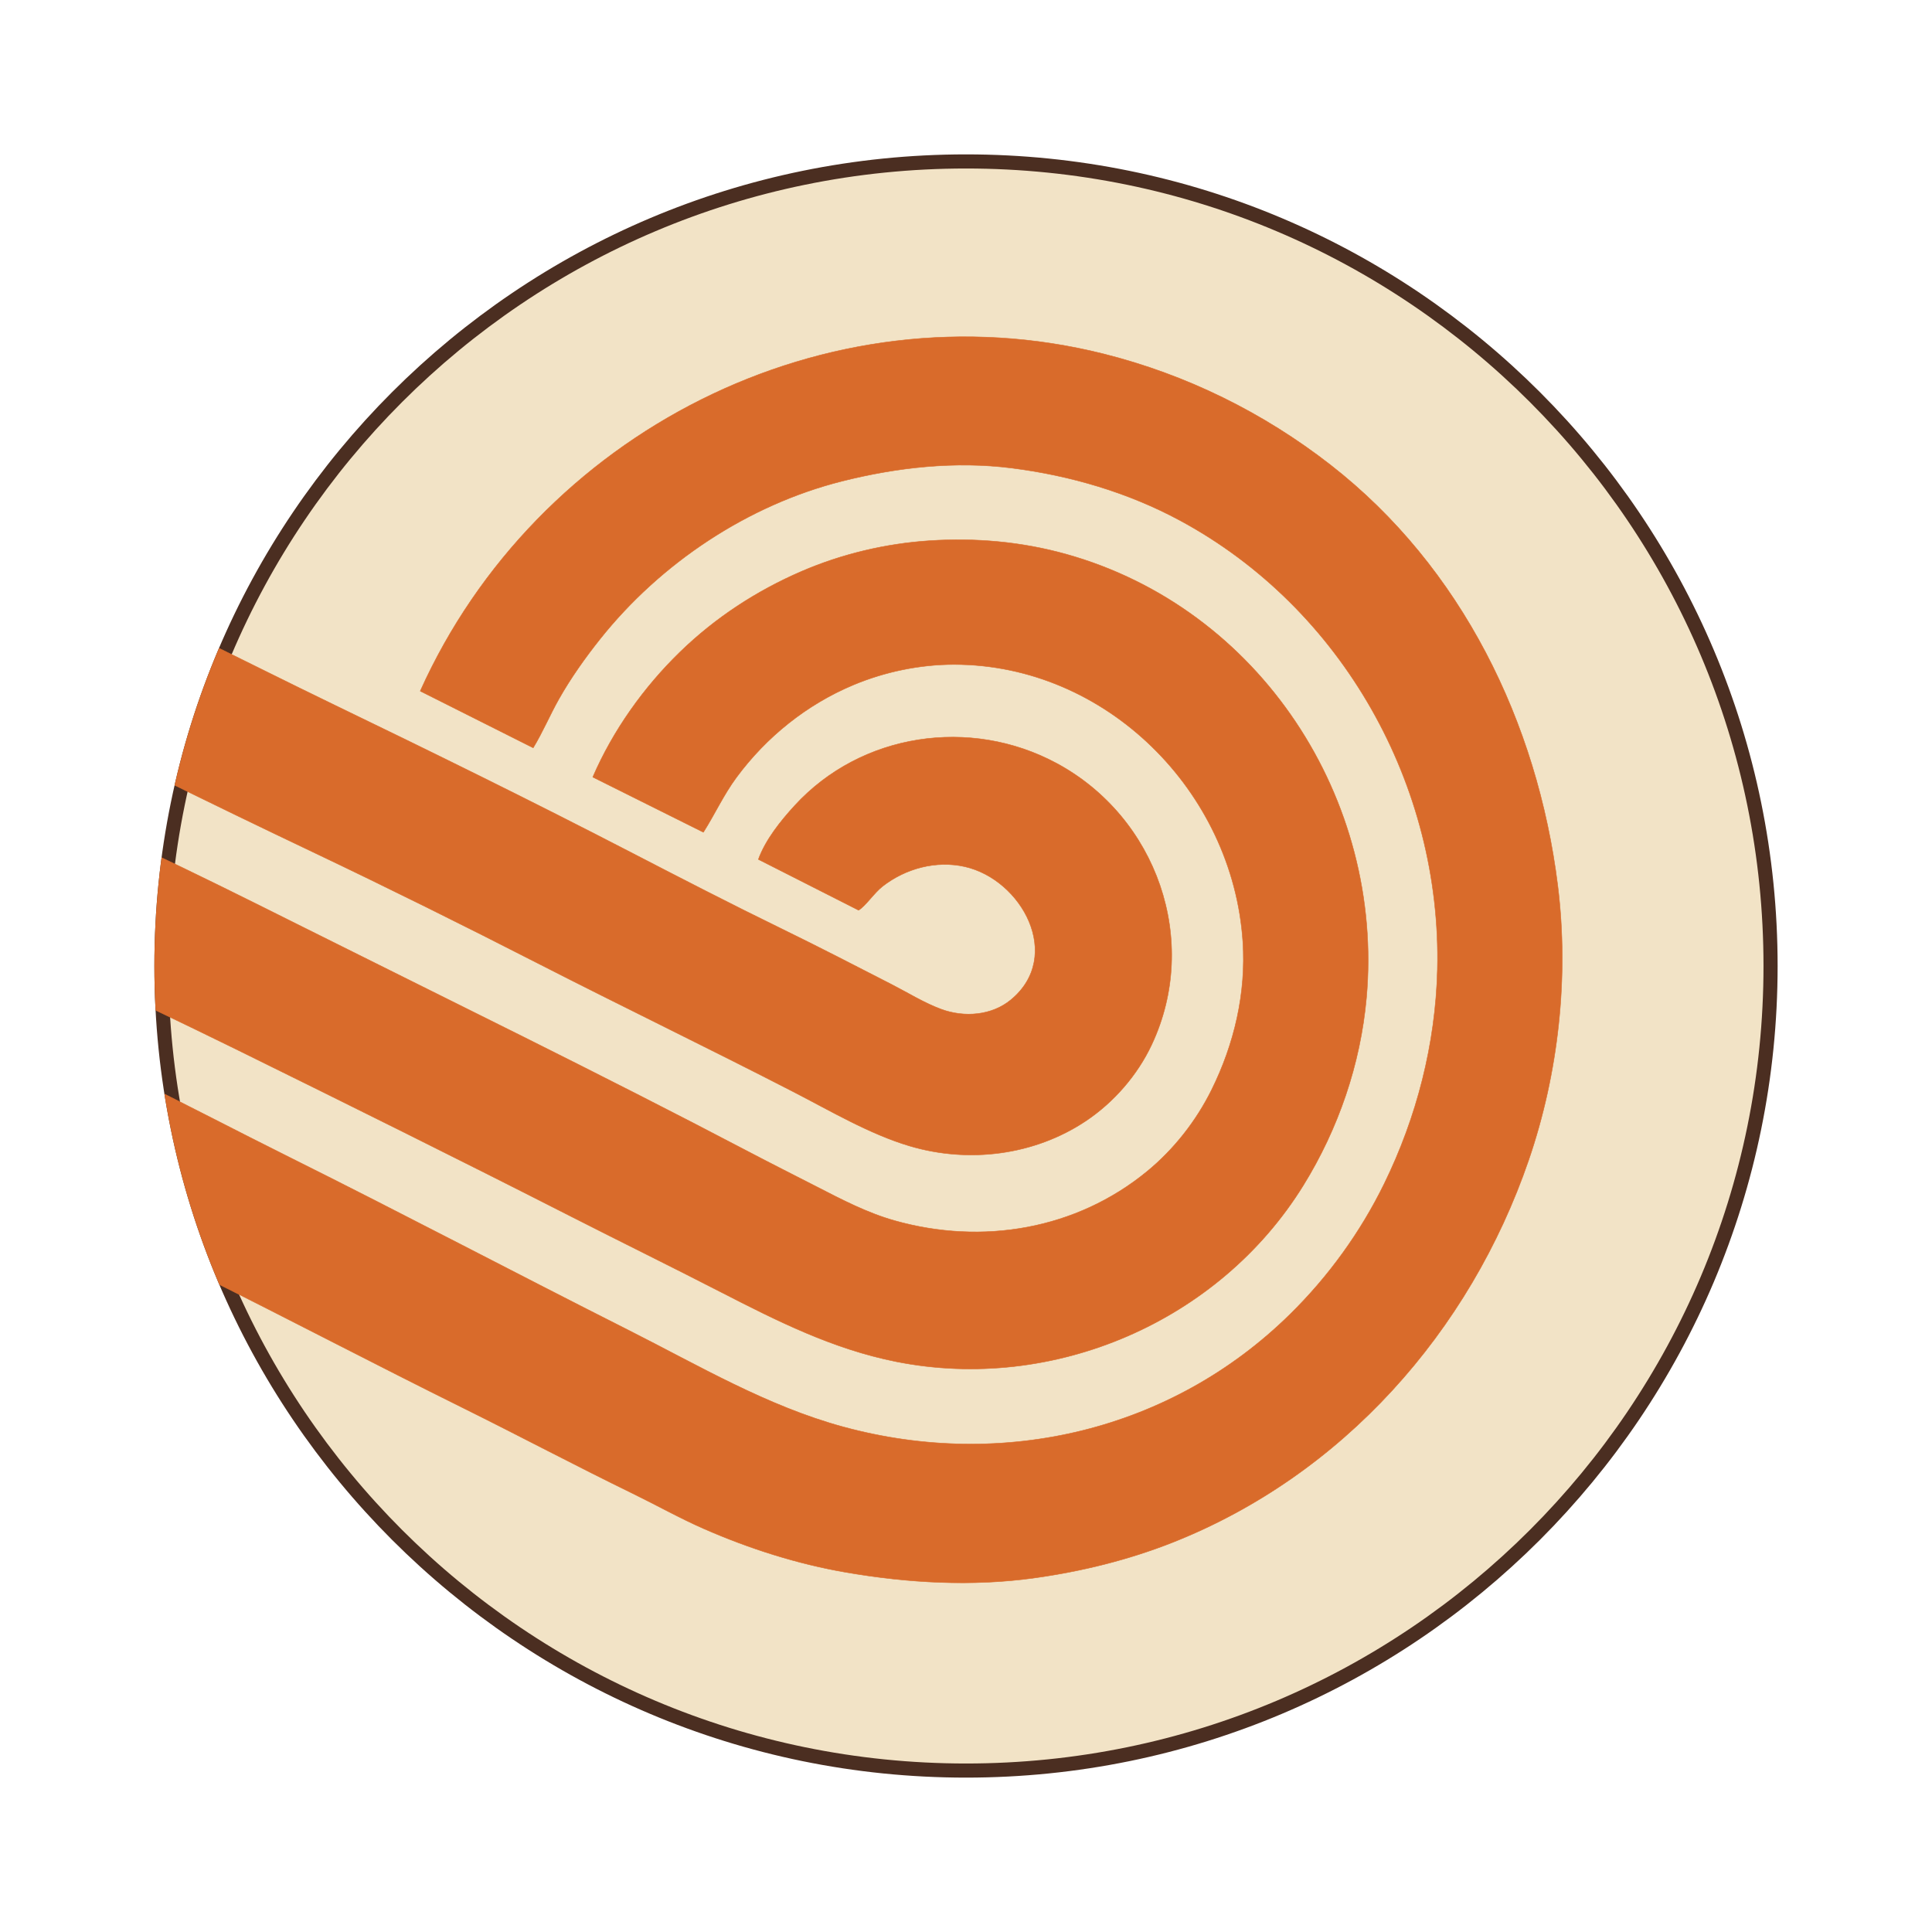
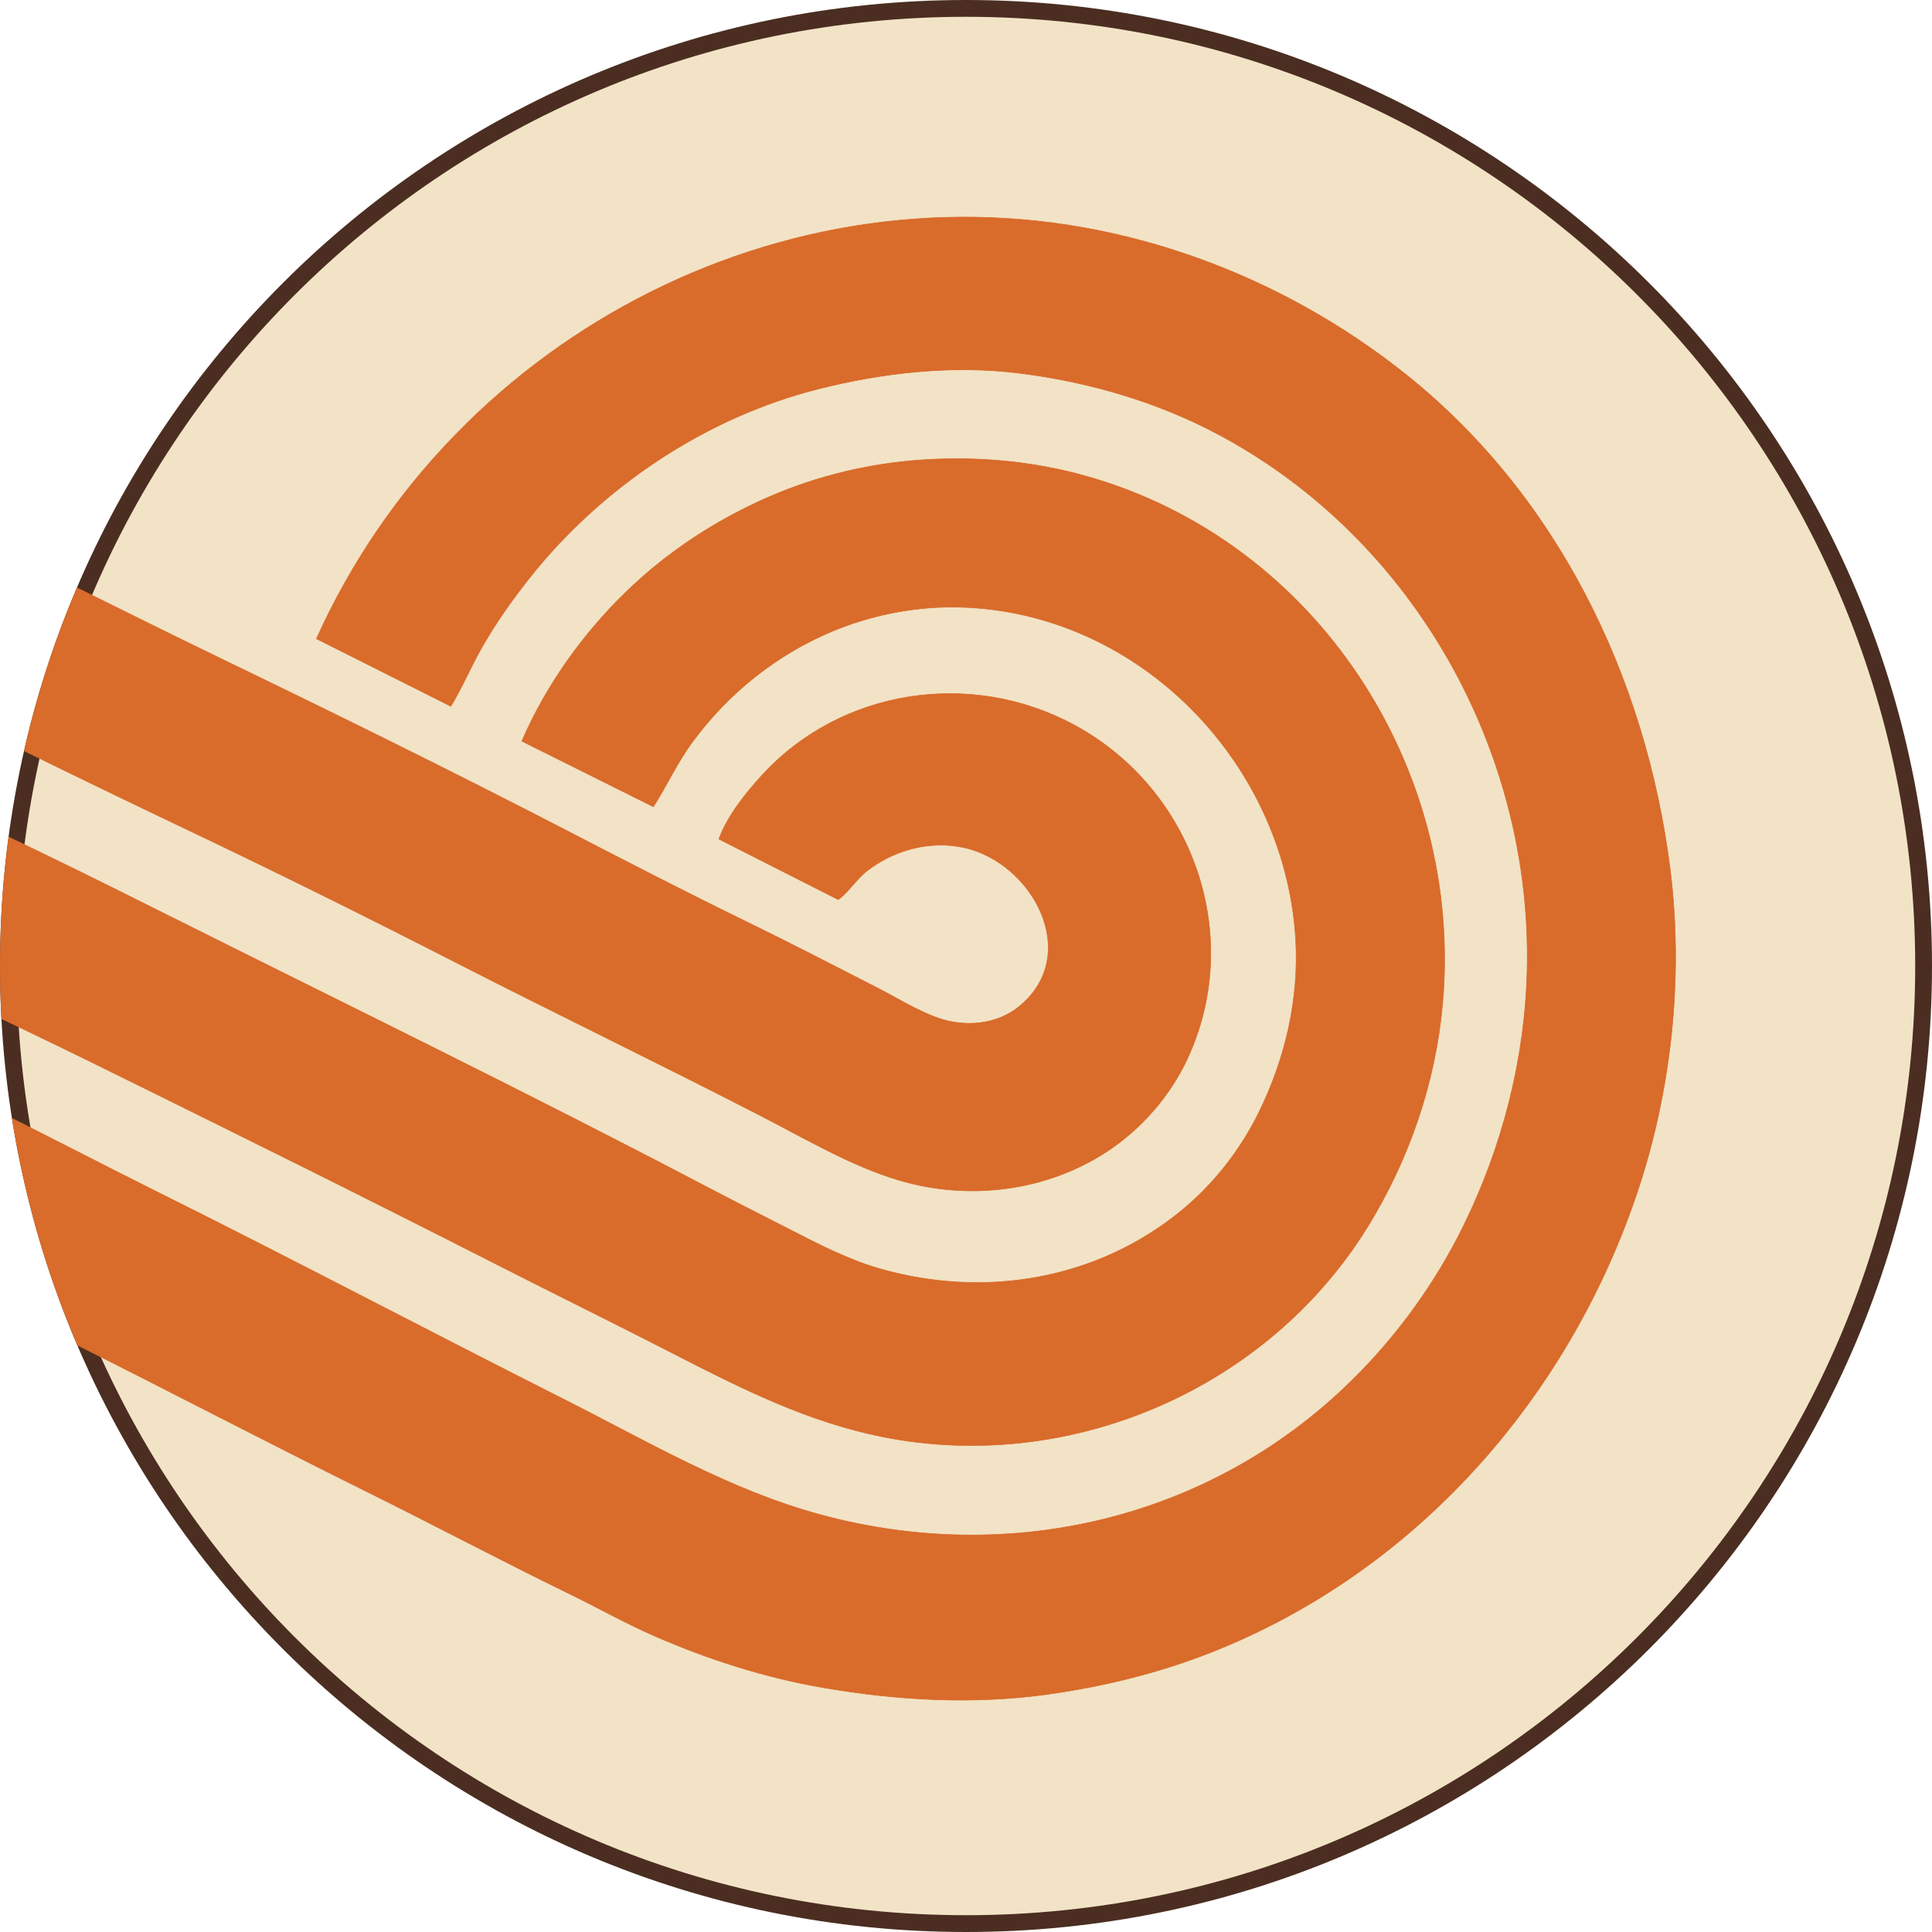
- <svg xmlns="http://www.w3.org/2000/svg" viewBox="0 0 1095 1095" width="1095" height="1095">
+ <svg xmlns="http://www.w3.org/2000/svg" viewBox="87.5 87.5 920 920" width="920" height="920">
  <defs>
    <clipPath id="badge">
      <circle cx="547.5" cy="547.5" r="460" />
    </clipPath>
  </defs>
  <circle cx="547.5" cy="547.5" r="456" fill="#F2E3C6" stroke="#4B2E21" stroke-width="8" />
  <path display="none" d="M547.5 67.5A480 480 0 1 1 547.5 1027.5A480 480 0 1 1 547.5 67.5ZM95.5 591.98C95.43 598.28 96.94 604.33 97.74 610.54C99.92 627.44 103.09 643.94 106.76 660.58C108.13 666.79 109.86 672.88 111.5 679.01C112.1 681.27 112.45 684.84 113.73 686.77C115.44 689.35 124.35 692.46 127.41 694.08C140.14 700.79 153.16 707.05 166.04 713.48C212.42 736.62 258.34 760.68 304.79 783.69C335.26 798.78 365.3 814.73 395.87 829.62C408.62 835.84 420.99 842.81 434 848.5C458.08 859.03 483.72 867.21 509.63 871.68C542.78 877.4 577.01 879.37 610.46 874.72C635.61 871.22 660.63 865.09 684.28 855.75C775.18 819.83 843.29 743.05 874.76 651.32C890.7 604.84 896.39 553.23 890.31 504.44C879.44 417.41 838.97 334.26 768.85 279.61C732.89 251.59 691.68 231.29 647.43 220.2C499.05 183.02 344.27 262.32 282.1 400.5C302.24 410.62 322.37 420.73 342.5 430.85C347.59 422.48 351.43 413.29 356.26 404.74C362.57 393.57 370.23 382.77 378.22 372.73C410.52 332.14 457.18 300.98 507.64 288.27C537.11 280.85 568.15 277.41 598.46 281.27C629.71 285.25 660.47 294.26 688.27 309.24C775.22 356.08 828.38 451.08 825.97 549.5C825 589.19 814.94 628.41 797.49 664.01C784.83 689.86 767.71 713.52 747.2 733.7C683.92 795.98 593.87 817.13 508.52 793.99C467.64 782.91 430.9 761.12 393.34 742.17C332.71 711.58 272.65 679.89 211.86 649.61C184.76 636.11 157.94 622.05 130.76 608.72C122.08 604.46 103.88 593.51 95.5 591.98ZM94.35 548.5C123.89 563.36 153.87 577.34 183.53 591.95C243.28 621.38 302.97 650.96 362.32 681.2C389.07 694.82 416.02 708.05 442.71 721.77C473.09 737.37 502.72 752.29 536.5 759.03C620.57 775.79 709.21 737.72 754.3 664.77C773.01 634.51 784.85 599.95 788.03 564.5C797.54 458.31 730.99 356.17 627.34 327.27C603.63 320.66 579.04 318.48 554.5 320.09C531.05 321.63 507.6 327.16 486 336.48C461.94 346.87 439.88 361.28 421.06 379.55C401.61 398.44 385.14 421.56 374.36 446.5C394.07 456.33 413.79 466.16 433.5 475.99C439.63 466.31 444.3 455.99 451.17 446.69C467.19 425 488.78 407.65 513.69 397.22C530.51 390.17 549.25 386.28 567.5 386.28C649.05 386.3 716.63 454.2 721.94 534.5C723.76 561.96 717.36 589.22 705.23 613.72C697.02 630.31 685.1 645.52 670.78 657.29C632.82 688.47 582.66 696.89 535.74 683.65C521 679.49 507.56 672.43 494.02 665.49C481.89 659.27 469.72 653.15 457.66 646.82C377.67 604.83 296.43 565.24 215.65 524.84C188.92 511.48 162.14 498.12 135.07 485.44C128.28 482.26 121.51 478.99 114.77 475.7C110.31 473.51 105.65 470.34 100.77 469.5C99.43 473.26 99.22 477.37 98.64 481.35C96.99 492.75 95.81 504.03 94.76 515.5C93.85 525.34 91.92 539.07 94.35 548.5ZM132.5 357.36C125.64 369.87 122.04 384.76 117.67 398.26C114.36 408.47 110.06 419.83 109.04 430.5C118.94 436.8 130.8 440.95 141.34 446.17C169.06 459.88 196.92 473.35 224.84 486.63C265.03 505.76 305 525.6 344.62 545.87C390.15 569.16 436.22 591.38 481.69 614.8C501.49 624.99 522.36 637.36 543.69 643.72C575.26 653.12 610.35 648.78 637.9 630.42C652.86 620.45 665.52 605.91 673.17 589.64C699.26 534.19 675.96 467.98 622.37 439.12C576.2 414.25 517.84 422.93 482.27 461.77C474.81 469.91 466.69 480.03 462.9 490.5C480.77 499.56 498.63 508.62 516.5 517.68C520.37 515.26 524.84 508.38 529.34 504.88C541.62 495.32 557.91 490.93 573.23 494.37C603.78 501.24 626.1 542.16 598 565.51C587.7 574.06 572.99 575.12 560.77 570.65C551.61 567.29 542.85 561.81 534.17 557.36C514.74 547.41 495.32 537.34 475.69 527.78C448.51 514.54 421.58 500.65 394.72 486.75C341.99 459.46 288.58 433.23 235.12 407.4C211.58 396.02 188.21 384.25 164.7 372.78C154.09 367.6 143.54 361.56 132.5 357.36Z" fill="#fefefe" fill-rule="evenodd" stroke="#fefefe" stroke-width="0.25" stroke-linejoin="round" />
  <g clip-path="url(#badge)">
    <path transform="translate(-60.85 -32.85) scale(1.06)" d="M95.5 591.98C103.88 593.51 122.08 604.46 130.76 608.72C157.94 622.05 184.76 636.11 211.86 649.61C272.65 679.89 332.71 711.58 393.34 742.17C430.9 761.12 467.64 782.91 508.52 793.99C593.87 817.13 683.92 795.98 747.2 733.7C767.71 713.52 784.83 689.86 797.49 664.01C814.94 628.41 825 589.19 825.97 549.5C828.38 451.08 775.22 356.08 688.27 309.24C660.47 294.26 629.71 285.25 598.46 281.27C568.15 277.41 537.11 280.85 507.64 288.27C457.18 300.98 410.52 332.14 378.22 372.73C370.23 382.77 362.57 393.57 356.26 404.74C351.43 413.29 347.59 422.48 342.5 430.85C322.37 420.73 302.24 410.62 282.1 400.5C344.27 262.32 499.05 183.02 647.43 220.2C691.68 231.29 732.89 251.59 768.85 279.61C838.97 334.26 879.44 417.41 890.31 504.44C896.39 553.23 890.7 604.84 874.76 651.32C843.29 743.05 775.18 819.83 684.28 855.75C660.63 865.09 635.61 871.22 610.46 874.72C577.01 879.37 542.78 877.4 509.63 871.68C483.72 867.21 458.08 859.03 434 848.5C420.99 842.81 408.62 835.84 395.87 829.62C365.3 814.73 335.26 798.78 304.79 783.69C258.34 760.68 212.42 736.62 166.04 713.48C153.16 707.05 140.14 700.79 127.41 694.08C124.35 692.46 115.44 689.35 113.73 686.77C112.45 684.84 112.1 681.27 111.5 679.01C109.86 672.88 108.13 666.79 106.76 660.58C103.09 643.94 99.92 627.44 97.74 610.54C96.94 604.33 95.43 598.28 95.5 591.98ZM94.35 548.5C91.92 539.07 93.85 525.34 94.76 515.5C95.81 504.03 96.99 492.75 98.64 481.35C99.22 477.37 99.43 473.26 100.77 469.5C105.65 470.34 110.31 473.51 114.77 475.7C121.51 478.99 128.28 482.26 135.07 485.44C162.14 498.12 188.92 511.48 215.65 524.84C296.43 565.24 377.67 604.83 457.66 646.82C469.72 653.15 481.89 659.27 494.02 665.49C507.56 672.43 521 679.49 535.74 683.65C582.66 696.89 632.82 688.47 670.78 657.29C685.1 645.52 697.02 630.31 705.23 613.72C717.36 589.22 723.76 561.96 721.94 534.5C716.63 454.2 649.05 386.3 567.5 386.28C549.25 386.28 530.51 390.17 513.69 397.22C488.78 407.65 467.19 425 451.17 446.69C444.3 455.99 439.63 466.31 433.5 475.99C413.79 466.16 394.07 456.33 374.36 446.5C385.14 421.56 401.61 398.44 421.06 379.55C439.88 361.28 461.94 346.87 486 336.48C507.6 327.16 531.05 321.63 554.5 320.09C579.04 318.48 603.63 320.66 627.34 327.27C730.99 356.17 797.54 458.31 788.03 564.5C784.85 599.95 773.01 634.51 754.3 664.77C709.21 737.72 620.57 775.79 536.5 759.03C502.72 752.29 473.09 737.37 442.71 721.77C416.02 708.05 389.07 694.82 362.32 681.2C302.97 650.96 243.28 621.38 183.53 591.95C153.87 577.34 123.89 563.36 94.35 548.5ZM132.5 357.36C143.54 361.56 154.09 367.6 164.7 372.78C188.21 384.25 211.58 396.02 235.12 407.4C288.58 433.23 341.99 459.46 394.72 486.75C421.58 500.65 448.51 514.54 475.69 527.78C495.32 537.34 514.74 547.41 534.17 557.36C542.85 561.81 551.61 567.29 560.77 570.65C572.99 575.12 587.7 574.06 598 565.51C626.1 542.16 603.78 501.24 573.23 494.37C557.91 490.93 541.62 495.32 529.34 504.88C524.84 508.38 520.37 515.26 516.5 517.68C498.63 508.62 480.77 499.56 462.9 490.5C466.69 480.03 474.81 469.91 482.27 461.77C517.84 422.93 576.2 414.25 622.37 439.12C675.96 467.98 699.26 534.19 673.17 589.64C665.52 605.91 652.86 620.45 637.9 630.42C610.35 648.78 575.26 653.12 543.69 643.72C522.36 637.36 501.49 624.99 481.69 614.8C436.22 591.38 390.15 569.16 344.62 545.87C305 525.6 265.03 505.76 224.84 486.63C196.92 473.35 169.06 459.88 141.34 446.17C130.8 440.95 118.94 436.8 109.04 430.5C110.06 419.83 114.36 408.47 117.67 398.26C122.04 384.76 125.64 369.87 132.5 357.36Z" fill="#D96B2B" fill-rule="evenodd" stroke="#D96B2B" stroke-width="0.25" stroke-linejoin="round" />
  </g>
</svg>
